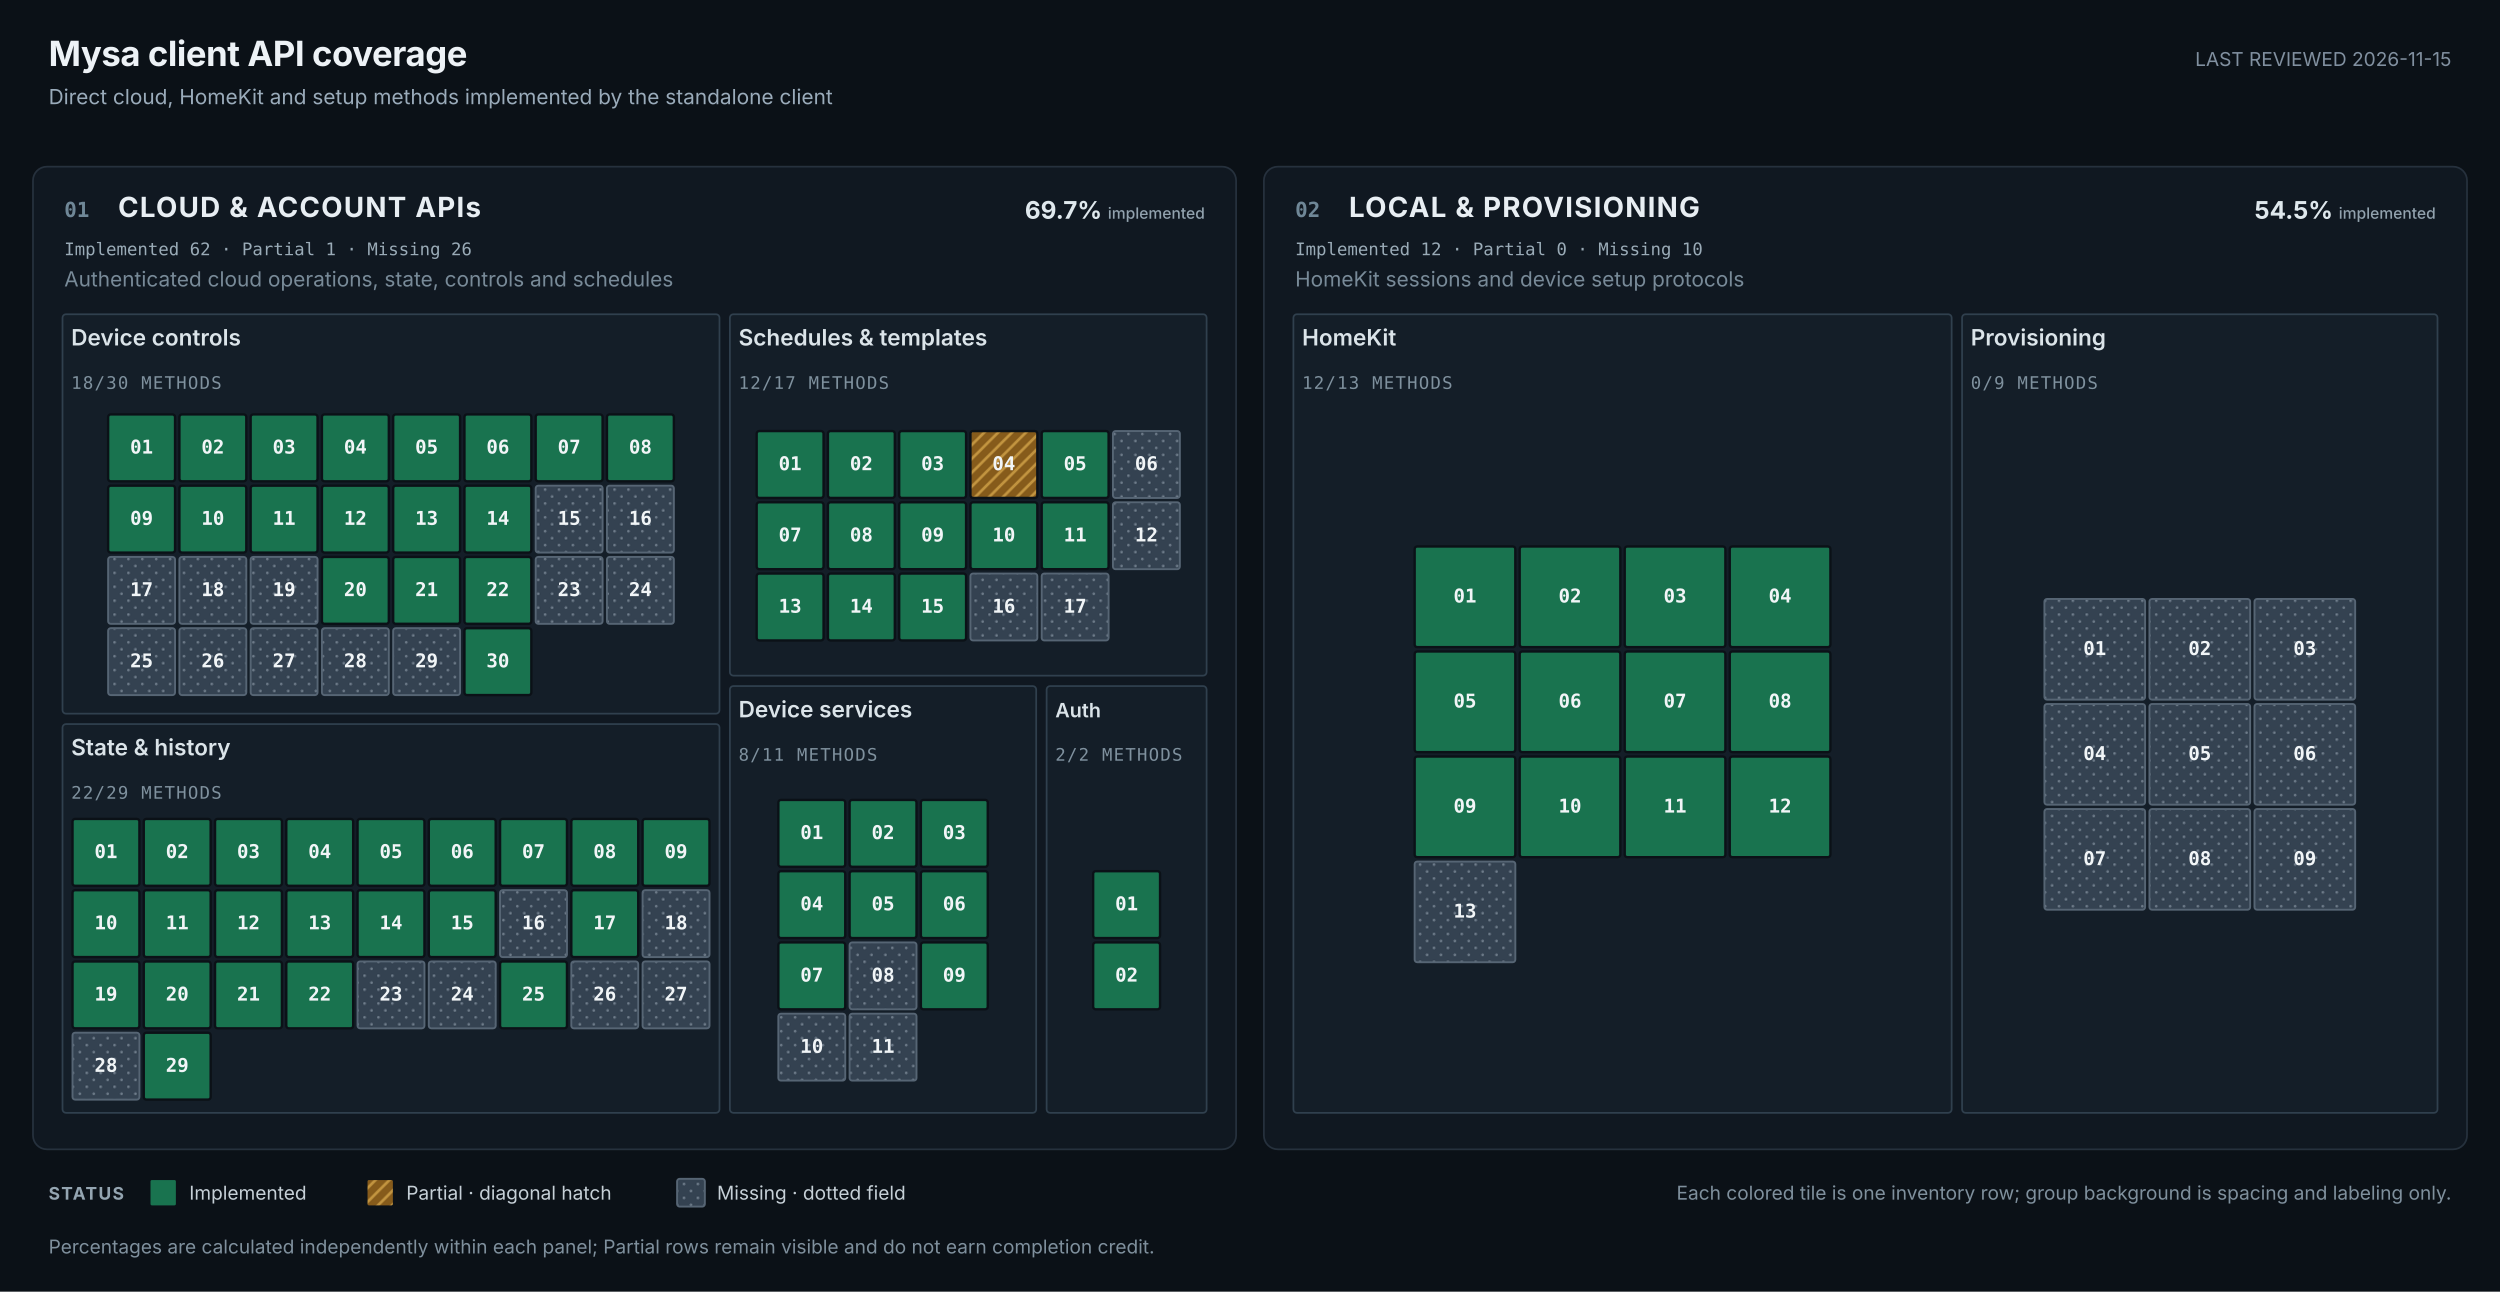
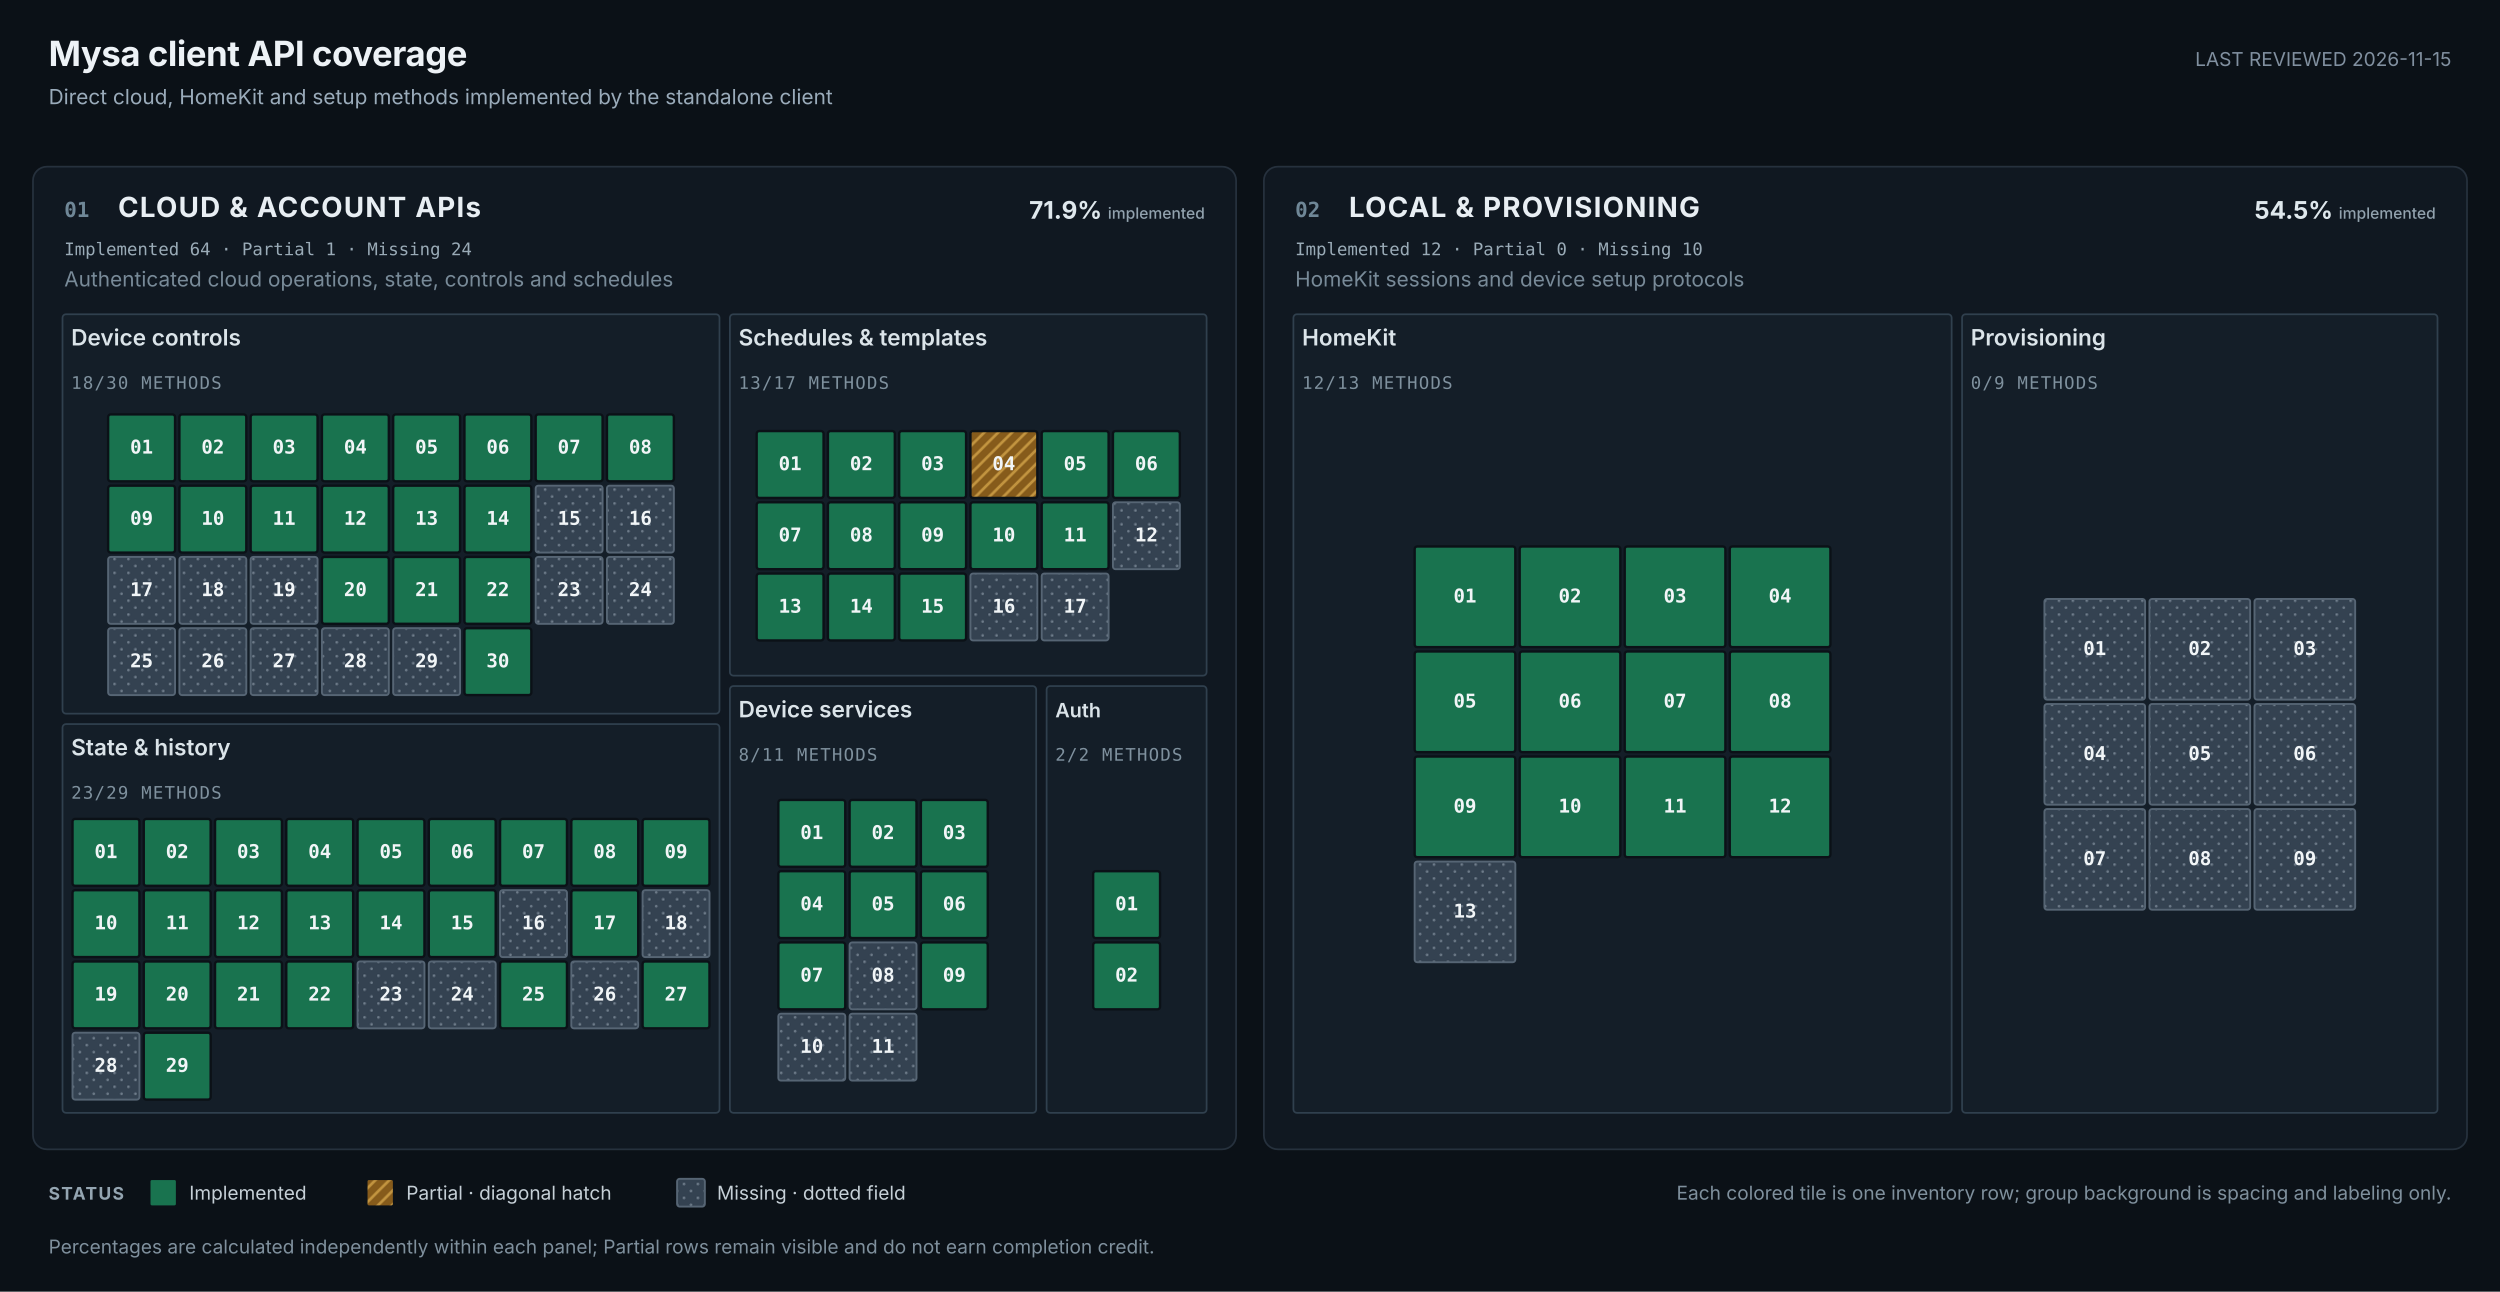
<svg xmlns="http://www.w3.org/2000/svg" width="1440" height="744" viewBox="0 0 1440 744" role="img" aria-labelledby="coverage-title coverage-description">
  <style>
    text { font-family: system-ui, -apple-system, BlinkMacSystemFont, "Segoe UI", sans-serif; }
    .canvas { fill: #0b1117; }
    .page-title { fill: #edf2f6; font-size: 20px; font-weight: 650; letter-spacing: -.25px; }
    .page-subtitle { fill: #9aabba; font-size: 12px; }
    .reviewed { fill: #8190a0; font-size: 11px; }
    .panel-frame { fill: #101821; stroke: #26313d; stroke-width: 1; }
    .panel-index { fill: #6f8797; font-family: ui-monospace, SFMono-Regular, Menlo, monospace; font-size: 12px; font-weight: 700; }
    .panel-title { fill: #e8eef3; font-size: 16px; font-weight: 700; letter-spacing: .7px; }
    .panel-percent { fill: #dfe8ed; font-size: 14px; font-weight: 650; }
    .percent-caption { fill: #92a2ae; font-size: 9px; font-weight: 500; }
    .panel-counts { fill: #9aabb7; font-family: ui-monospace, SFMono-Regular, Menlo, monospace; font-size: 10px; }
    .panel-subtitle { fill: #788a98; font-size: 12px; }
    .group-backdrop { fill: #141e28; stroke: #30404e; stroke-width: 1; }
    .group-name { fill: #dbe4e9; font-weight: 620; }
    .group-count { fill: #7f919e; font-family: ui-monospace, SFMono-Regular, Menlo, monospace; font-size: 10px; letter-spacing: .7px; }
    .tile { stroke: #0b1117; stroke-width: 1.4; }
    .swatch { stroke: #0b1117; stroke-width: 1.4; }
    .status-implemented { fill: #19734f; }
    .status-partial { fill: url(#partial-pattern); }
    .status-missing { fill: url(#missing-pattern); stroke: #566574; stroke-width: 1.1; }
    .tile-id { fill: #f1f5f7; font-family: ui-monospace, SFMono-Regular, Menlo, monospace; font-size: 11px; font-weight: 650; pointer-events: none; }
    .legend-title { fill: #94a5b1; font-size: 10px; font-weight: 650; letter-spacing: .8px; }
    .legend-label { fill: #c6d0d7; font-size: 11px; }
    .legend-note { fill: #7f909d; font-size: 11px; }
  </style>
  <defs>
    <pattern id="partial-pattern" width="8" height="8" patternUnits="userSpaceOnUse">
      <rect width="8" height="8" fill="#865b1b" />
      <path d="M-2 2L2-2 M0 8L8 0 M6 10L10 6" fill="none" stroke="#f1bf5c" stroke-width="1.6" opacity=".55" />
    </pattern>
    <pattern id="missing-pattern" width="8" height="8" patternUnits="userSpaceOnUse">
      <rect width="8" height="8" fill="#344251" />
      <circle cx="2" cy="2" r=".8" fill="#a5b2be" opacity=".48" />
      <circle cx="6" cy="6" r=".8" fill="#a5b2be" opacity=".48" />
    </pattern>
  </defs>
  <rect class="canvas" width="100%" height="100%" />
  <text class="page-title" x="28" y="38">Mysa client API coverage</text>
  <text class="page-subtitle" x="28" y="60">Direct cloud, HomeKit and setup methods implemented by the standalone client</text>
  <text class="reviewed" x="1412" y="38" text-anchor="end">LAST REVIEWED  2026-11-15</text>
  <g class="panel" role="group" aria-label="Cloud &amp; account APIs">
    <rect class="panel-frame" x="19.0" y="96" width="693.0" height="566" rx="8" />
    <text class="panel-index" x="37.0" y="125">01</text>
    <text class="panel-title" x="68.0" y="125">CLOUD &amp; ACCOUNT APIs</text>
-     <text class="panel-percent" x="694.0" y="126" text-anchor="end">69.7% <tspan class="percent-caption">implemented</tspan>
+     <text class="panel-percent" x="694.0" y="126" text-anchor="end">71.9% <tspan class="percent-caption">implemented</tspan>
    </text>
-     <text class="panel-counts" x="37.0" y="147">Implemented 62  ·  Partial 1  ·  Missing 26</text>
+     <text class="panel-counts" x="37.0" y="147">Implemented 64  ·  Partial 1  ·  Missing 24</text>
    <text class="panel-subtitle" x="37.0" y="165">Authenticated cloud operations, state, controls and schedules</text>
    <g class="feature-group" role="group" aria-label="Authentication, 2 of 2 methods implemented">
      <rect class="group-backdrop" x="602.85" y="395.17" width="92.15" height="245.83" rx="2" />
      <defs>
        <clipPath id="category-api-auth">
          <rect x="605.85" y="395.17" width="80.15" height="48.00" />
        </clipPath>
      </defs>
      <text class="group-name" clip-path="url(#category-api-auth)" x="607.85" y="413.17" font-size="11.4">
        <tspan x="607.85" dy="0.00">Auth</tspan>
      </text>
      <text class="group-count" x="607.85" y="438.17" font-size="10.0">2/2 METHODS</text>
      <rect class="tile status-implemented" data-feature-id="API-AUTH-01" x="629.65" y="501.79" width="38.55" height="38.55" rx="1.5" />
      <text class="tile-id" x="648.93" y="524.36" text-anchor="middle">01</text>
      <rect class="tile status-implemented" data-feature-id="API-AUTH-02" x="629.65" y="542.83" width="38.55" height="38.55" rx="1.5" />
      <text class="tile-id" x="648.93" y="565.41" text-anchor="middle">02</text>
    </g>
-     <g class="feature-group" role="group" aria-label="State &amp; history, 22 of 29 methods implemented">
+     <g class="feature-group" role="group" aria-label="State &amp; history, 23 of 29 methods implemented">
      <rect class="group-backdrop" x="36.00" y="417.07" width="378.42" height="223.93" rx="2" />
      <defs>
        <clipPath id="category-api-read">
          <rect x="39.00" y="417.07" width="366.42" height="48.00" />
        </clipPath>
      </defs>
      <text class="group-name" clip-path="url(#category-api-read)" x="41.00" y="435.07" font-size="13.0">
        <tspan x="41.00" dy="0.00">State &amp; history</tspan>
      </text>
-       <text class="group-count" x="41.00" y="460.07" font-size="10.0">22/29 METHODS</text>
+       <text class="group-count" x="41.00" y="460.07" font-size="10.0">23/29 METHODS</text>
      <rect class="tile status-implemented" data-feature-id="API-READ-01" x="41.76" y="471.69" width="38.55" height="38.55" rx="1.5" />
      <text class="tile-id" x="61.03" y="494.27" text-anchor="middle">01</text>
      <rect class="tile status-implemented" data-feature-id="API-READ-02" x="82.80" y="471.69" width="38.55" height="38.55" rx="1.5" />
      <text class="tile-id" x="102.08" y="494.27" text-anchor="middle">02</text>
      <rect class="tile status-implemented" data-feature-id="API-READ-03" x="123.85" y="471.69" width="38.55" height="38.55" rx="1.5" />
      <text class="tile-id" x="143.12" y="494.27" text-anchor="middle">03</text>
      <rect class="tile status-implemented" data-feature-id="API-READ-04" x="164.89" y="471.69" width="38.55" height="38.55" rx="1.5" />
      <text class="tile-id" x="184.17" y="494.27" text-anchor="middle">04</text>
      <rect class="tile status-implemented" data-feature-id="API-READ-05" x="205.94" y="471.69" width="38.55" height="38.55" rx="1.5" />
      <text class="tile-id" x="225.21" y="494.27" text-anchor="middle">05</text>
      <rect class="tile status-implemented" data-feature-id="API-READ-06" x="246.98" y="471.69" width="38.55" height="38.55" rx="1.5" />
      <text class="tile-id" x="266.26" y="494.27" text-anchor="middle">06</text>
      <rect class="tile status-implemented" data-feature-id="API-READ-07" x="288.03" y="471.69" width="38.55" height="38.55" rx="1.5" />
      <text class="tile-id" x="307.30" y="494.27" text-anchor="middle">07</text>
      <rect class="tile status-implemented" data-feature-id="API-READ-08" x="329.07" y="471.69" width="38.55" height="38.55" rx="1.5" />
      <text class="tile-id" x="348.35" y="494.27" text-anchor="middle">08</text>
      <rect class="tile status-implemented" data-feature-id="API-READ-09" x="370.12" y="471.69" width="38.55" height="38.55" rx="1.5" />
      <text class="tile-id" x="389.39" y="494.27" text-anchor="middle">09</text>
      <rect class="tile status-implemented" data-feature-id="API-READ-10" x="41.76" y="512.74" width="38.55" height="38.55" rx="1.5" />
      <text class="tile-id" x="61.03" y="535.31" text-anchor="middle">10</text>
      <rect class="tile status-implemented" data-feature-id="API-READ-11" x="82.80" y="512.74" width="38.55" height="38.55" rx="1.5" />
      <text class="tile-id" x="102.08" y="535.31" text-anchor="middle">11</text>
      <rect class="tile status-implemented" data-feature-id="API-READ-12" x="123.85" y="512.74" width="38.55" height="38.55" rx="1.5" />
      <text class="tile-id" x="143.12" y="535.31" text-anchor="middle">12</text>
      <rect class="tile status-implemented" data-feature-id="API-READ-13" x="164.89" y="512.74" width="38.55" height="38.55" rx="1.5" />
      <text class="tile-id" x="184.17" y="535.31" text-anchor="middle">13</text>
      <rect class="tile status-implemented" data-feature-id="API-READ-14" x="205.94" y="512.74" width="38.55" height="38.55" rx="1.5" />
      <text class="tile-id" x="225.21" y="535.31" text-anchor="middle">14</text>
      <rect class="tile status-implemented" data-feature-id="API-READ-15" x="246.98" y="512.74" width="38.55" height="38.55" rx="1.5" />
      <text class="tile-id" x="266.26" y="535.31" text-anchor="middle">15</text>
      <rect class="tile status-missing" data-feature-id="API-READ-16" x="288.03" y="512.74" width="38.55" height="38.55" rx="1.5" />
      <text class="tile-id" x="307.30" y="535.31" text-anchor="middle">16</text>
      <rect class="tile status-implemented" data-feature-id="API-READ-17" x="329.07" y="512.74" width="38.55" height="38.55" rx="1.5" />
      <text class="tile-id" x="348.35" y="535.31" text-anchor="middle">17</text>
      <rect class="tile status-missing" data-feature-id="API-READ-18" x="370.12" y="512.74" width="38.55" height="38.55" rx="1.5" />
      <text class="tile-id" x="389.39" y="535.31" text-anchor="middle">18</text>
      <rect class="tile status-implemented" data-feature-id="API-READ-19" x="41.76" y="553.78" width="38.55" height="38.55" rx="1.5" />
      <text class="tile-id" x="61.03" y="576.36" text-anchor="middle">19</text>
      <rect class="tile status-implemented" data-feature-id="API-READ-20" x="82.80" y="553.78" width="38.55" height="38.55" rx="1.5" />
      <text class="tile-id" x="102.08" y="576.36" text-anchor="middle">20</text>
      <rect class="tile status-implemented" data-feature-id="API-READ-21" x="123.85" y="553.78" width="38.55" height="38.55" rx="1.5" />
      <text class="tile-id" x="143.12" y="576.36" text-anchor="middle">21</text>
      <rect class="tile status-implemented" data-feature-id="API-READ-22" x="164.89" y="553.78" width="38.55" height="38.55" rx="1.5" />
      <text class="tile-id" x="184.17" y="576.36" text-anchor="middle">22</text>
      <rect class="tile status-missing" data-feature-id="API-READ-23" x="205.94" y="553.78" width="38.55" height="38.55" rx="1.5" />
      <text class="tile-id" x="225.21" y="576.36" text-anchor="middle">23</text>
      <rect class="tile status-missing" data-feature-id="API-READ-24" x="246.98" y="553.78" width="38.55" height="38.55" rx="1.5" />
      <text class="tile-id" x="266.26" y="576.36" text-anchor="middle">24</text>
      <rect class="tile status-implemented" data-feature-id="API-READ-25" x="288.03" y="553.78" width="38.55" height="38.55" rx="1.5" />
      <text class="tile-id" x="307.30" y="576.36" text-anchor="middle">25</text>
      <rect class="tile status-missing" data-feature-id="API-READ-26" x="329.07" y="553.78" width="38.55" height="38.55" rx="1.5" />
      <text class="tile-id" x="348.35" y="576.36" text-anchor="middle">26</text>
-       <rect class="tile status-missing" data-feature-id="API-READ-27" x="370.12" y="553.78" width="38.55" height="38.55" rx="1.5" />
+       <rect class="tile status-implemented" data-feature-id="API-READ-27" x="370.12" y="553.78" width="38.55" height="38.55" rx="1.5" />
      <text class="tile-id" x="389.39" y="576.36" text-anchor="middle">27</text>
      <rect class="tile status-missing" data-feature-id="API-READ-28" x="41.76" y="594.83" width="38.55" height="38.55" rx="1.5" />
      <text class="tile-id" x="61.03" y="617.40" text-anchor="middle">28</text>
      <rect class="tile status-implemented" data-feature-id="API-READ-29" x="82.80" y="594.83" width="38.55" height="38.55" rx="1.5" />
      <text class="tile-id" x="102.08" y="617.40" text-anchor="middle">29</text>
    </g>
    <g class="feature-group" role="group" aria-label="Device controls, 18 of 30 methods implemented">
      <rect class="group-backdrop" x="36.00" y="181.00" width="378.42" height="230.07" rx="2" />
      <defs>
        <clipPath id="category-api-write">
          <rect x="39.00" y="181.00" width="366.42" height="48.00" />
        </clipPath>
      </defs>
      <text class="group-name" clip-path="url(#category-api-write)" x="41.00" y="199.00" font-size="13.0">
        <tspan x="41.00" dy="0.00">Device controls</tspan>
      </text>
      <text class="group-count" x="41.00" y="224.00" font-size="10.0">18/30 METHODS</text>
      <rect class="tile status-implemented" data-feature-id="API-WRITE-01" x="62.28" y="238.69" width="38.55" height="38.55" rx="1.5" />
      <text class="tile-id" x="81.55" y="261.27" text-anchor="middle">01</text>
      <rect class="tile status-implemented" data-feature-id="API-WRITE-02" x="103.33" y="238.69" width="38.55" height="38.55" rx="1.5" />
      <text class="tile-id" x="122.60" y="261.27" text-anchor="middle">02</text>
      <rect class="tile status-implemented" data-feature-id="API-WRITE-03" x="144.37" y="238.69" width="38.55" height="38.55" rx="1.5" />
      <text class="tile-id" x="163.64" y="261.27" text-anchor="middle">03</text>
      <rect class="tile status-implemented" data-feature-id="API-WRITE-04" x="185.42" y="238.69" width="38.55" height="38.55" rx="1.5" />
      <text class="tile-id" x="204.69" y="261.27" text-anchor="middle">04</text>
      <rect class="tile status-implemented" data-feature-id="API-WRITE-05" x="226.46" y="238.69" width="38.55" height="38.55" rx="1.5" />
      <text class="tile-id" x="245.73" y="261.27" text-anchor="middle">05</text>
      <rect class="tile status-implemented" data-feature-id="API-WRITE-06" x="267.51" y="238.69" width="38.55" height="38.55" rx="1.5" />
      <text class="tile-id" x="286.78" y="261.27" text-anchor="middle">06</text>
      <rect class="tile status-implemented" data-feature-id="API-WRITE-07" x="308.55" y="238.69" width="38.55" height="38.55" rx="1.5" />
      <text class="tile-id" x="327.82" y="261.27" text-anchor="middle">07</text>
      <rect class="tile status-implemented" data-feature-id="API-WRITE-08" x="349.60" y="238.69" width="38.55" height="38.55" rx="1.5" />
      <text class="tile-id" x="368.87" y="261.27" text-anchor="middle">08</text>
      <rect class="tile status-implemented" data-feature-id="API-WRITE-09" x="62.28" y="279.74" width="38.55" height="38.55" rx="1.5" />
      <text class="tile-id" x="81.55" y="302.31" text-anchor="middle">09</text>
      <rect class="tile status-implemented" data-feature-id="API-WRITE-10" x="103.33" y="279.74" width="38.55" height="38.55" rx="1.5" />
      <text class="tile-id" x="122.60" y="302.31" text-anchor="middle">10</text>
      <rect class="tile status-implemented" data-feature-id="API-WRITE-11" x="144.37" y="279.74" width="38.55" height="38.55" rx="1.5" />
      <text class="tile-id" x="163.64" y="302.31" text-anchor="middle">11</text>
      <rect class="tile status-implemented" data-feature-id="API-WRITE-12" x="185.42" y="279.74" width="38.55" height="38.55" rx="1.5" />
      <text class="tile-id" x="204.69" y="302.31" text-anchor="middle">12</text>
      <rect class="tile status-implemented" data-feature-id="API-WRITE-13" x="226.46" y="279.74" width="38.55" height="38.55" rx="1.5" />
      <text class="tile-id" x="245.73" y="302.31" text-anchor="middle">13</text>
      <rect class="tile status-implemented" data-feature-id="API-WRITE-14" x="267.51" y="279.74" width="38.55" height="38.55" rx="1.5" />
      <text class="tile-id" x="286.78" y="302.31" text-anchor="middle">14</text>
      <rect class="tile status-missing" data-feature-id="API-WRITE-15" x="308.55" y="279.74" width="38.55" height="38.55" rx="1.5" />
      <text class="tile-id" x="327.82" y="302.31" text-anchor="middle">15</text>
      <rect class="tile status-missing" data-feature-id="API-WRITE-16" x="349.60" y="279.74" width="38.55" height="38.55" rx="1.5" />
      <text class="tile-id" x="368.87" y="302.31" text-anchor="middle">16</text>
      <rect class="tile status-missing" data-feature-id="API-WRITE-17" x="62.28" y="320.78" width="38.55" height="38.55" rx="1.5" />
      <text class="tile-id" x="81.55" y="343.36" text-anchor="middle">17</text>
      <rect class="tile status-missing" data-feature-id="API-WRITE-18" x="103.33" y="320.78" width="38.55" height="38.55" rx="1.5" />
      <text class="tile-id" x="122.60" y="343.36" text-anchor="middle">18</text>
      <rect class="tile status-missing" data-feature-id="API-WRITE-19" x="144.37" y="320.78" width="38.55" height="38.55" rx="1.5" />
      <text class="tile-id" x="163.64" y="343.36" text-anchor="middle">19</text>
      <rect class="tile status-implemented" data-feature-id="API-WRITE-20" x="185.42" y="320.78" width="38.55" height="38.55" rx="1.5" />
      <text class="tile-id" x="204.69" y="343.36" text-anchor="middle">20</text>
      <rect class="tile status-implemented" data-feature-id="API-WRITE-21" x="226.46" y="320.78" width="38.55" height="38.55" rx="1.5" />
      <text class="tile-id" x="245.73" y="343.36" text-anchor="middle">21</text>
      <rect class="tile status-implemented" data-feature-id="API-WRITE-22" x="267.51" y="320.78" width="38.55" height="38.55" rx="1.5" />
      <text class="tile-id" x="286.78" y="343.36" text-anchor="middle">22</text>
      <rect class="tile status-missing" data-feature-id="API-WRITE-23" x="308.55" y="320.78" width="38.55" height="38.55" rx="1.5" />
      <text class="tile-id" x="327.82" y="343.36" text-anchor="middle">23</text>
      <rect class="tile status-missing" data-feature-id="API-WRITE-24" x="349.60" y="320.78" width="38.55" height="38.55" rx="1.5" />
      <text class="tile-id" x="368.87" y="343.36" text-anchor="middle">24</text>
      <rect class="tile status-missing" data-feature-id="API-WRITE-25" x="62.28" y="361.83" width="38.55" height="38.55" rx="1.5" />
      <text class="tile-id" x="81.55" y="384.40" text-anchor="middle">25</text>
      <rect class="tile status-missing" data-feature-id="API-WRITE-26" x="103.33" y="361.83" width="38.55" height="38.55" rx="1.5" />
      <text class="tile-id" x="122.60" y="384.40" text-anchor="middle">26</text>
      <rect class="tile status-missing" data-feature-id="API-WRITE-27" x="144.37" y="361.83" width="38.55" height="38.55" rx="1.5" />
      <text class="tile-id" x="163.64" y="384.40" text-anchor="middle">27</text>
      <rect class="tile status-missing" data-feature-id="API-WRITE-28" x="185.42" y="361.83" width="38.55" height="38.55" rx="1.5" />
      <text class="tile-id" x="204.69" y="384.40" text-anchor="middle">28</text>
      <rect class="tile status-missing" data-feature-id="API-WRITE-29" x="226.46" y="361.83" width="38.55" height="38.55" rx="1.5" />
      <text class="tile-id" x="245.73" y="384.40" text-anchor="middle">29</text>
      <rect class="tile status-implemented" data-feature-id="API-WRITE-30" x="267.51" y="361.83" width="38.55" height="38.55" rx="1.5" />
      <text class="tile-id" x="286.78" y="384.40" text-anchor="middle">30</text>
    </g>
-     <g class="feature-group" role="group" aria-label="Schedules &amp; templates, 12 of 17 methods implemented">
+     <g class="feature-group" role="group" aria-label="Schedules &amp; templates, 13 of 17 methods implemented">
      <rect class="group-backdrop" x="420.42" y="181.00" width="274.58" height="208.17" rx="2" />
      <defs>
        <clipPath id="category-api-sched">
          <rect x="423.42" y="181.00" width="262.58" height="48.00" />
        </clipPath>
      </defs>
      <text class="group-name" clip-path="url(#category-api-sched)" x="425.42" y="199.00" font-size="13.0">
        <tspan x="425.42" dy="0.00">Schedules &amp; templates</tspan>
      </text>
-       <text class="group-count" x="425.42" y="224.00" font-size="10.0">12/17 METHODS</text>
+       <text class="group-count" x="425.42" y="224.00" font-size="10.0">13/17 METHODS</text>
      <rect class="tile status-implemented" data-feature-id="API-SCHED-01" x="435.83" y="248.27" width="38.55" height="38.55" rx="1.5" />
      <text class="tile-id" x="455.10" y="270.84" text-anchor="middle">01</text>
      <rect class="tile status-implemented" data-feature-id="API-SCHED-02" x="476.87" y="248.27" width="38.55" height="38.55" rx="1.5" />
      <text class="tile-id" x="496.14" y="270.84" text-anchor="middle">02</text>
      <rect class="tile status-implemented" data-feature-id="API-SCHED-03" x="517.92" y="248.27" width="38.55" height="38.55" rx="1.5" />
      <text class="tile-id" x="537.19" y="270.84" text-anchor="middle">03</text>
      <rect class="tile status-partial" data-feature-id="API-SCHED-04" x="558.96" y="248.27" width="38.55" height="38.55" rx="1.5" />
      <text class="tile-id" x="578.23" y="270.84" text-anchor="middle">04</text>
      <rect class="tile status-implemented" data-feature-id="API-SCHED-05" x="600.01" y="248.27" width="38.55" height="38.55" rx="1.5" />
      <text class="tile-id" x="619.28" y="270.84" text-anchor="middle">05</text>
-       <rect class="tile status-missing" data-feature-id="API-SCHED-06" x="641.05" y="248.27" width="38.55" height="38.55" rx="1.5" />
+       <rect class="tile status-implemented" data-feature-id="API-SCHED-06" x="641.05" y="248.27" width="38.55" height="38.55" rx="1.5" />
      <text class="tile-id" x="660.32" y="270.84" text-anchor="middle">06</text>
      <rect class="tile status-implemented" data-feature-id="API-SCHED-07" x="435.83" y="289.31" width="38.55" height="38.55" rx="1.5" />
      <text class="tile-id" x="455.10" y="311.88" text-anchor="middle">07</text>
      <rect class="tile status-implemented" data-feature-id="API-SCHED-08" x="476.87" y="289.31" width="38.55" height="38.55" rx="1.5" />
      <text class="tile-id" x="496.14" y="311.88" text-anchor="middle">08</text>
      <rect class="tile status-implemented" data-feature-id="API-SCHED-09" x="517.92" y="289.31" width="38.55" height="38.55" rx="1.5" />
      <text class="tile-id" x="537.19" y="311.88" text-anchor="middle">09</text>
      <rect class="tile status-implemented" data-feature-id="API-SCHED-10" x="558.96" y="289.31" width="38.55" height="38.55" rx="1.5" />
      <text class="tile-id" x="578.23" y="311.88" text-anchor="middle">10</text>
      <rect class="tile status-implemented" data-feature-id="API-SCHED-11" x="600.01" y="289.31" width="38.55" height="38.55" rx="1.5" />
      <text class="tile-id" x="619.28" y="311.88" text-anchor="middle">11</text>
      <rect class="tile status-missing" data-feature-id="API-SCHED-12" x="641.05" y="289.31" width="38.55" height="38.55" rx="1.5" />
      <text class="tile-id" x="660.32" y="311.88" text-anchor="middle">12</text>
      <rect class="tile status-implemented" data-feature-id="API-SCHED-13" x="435.83" y="330.36" width="38.55" height="38.55" rx="1.5" />
      <text class="tile-id" x="455.10" y="352.93" text-anchor="middle">13</text>
      <rect class="tile status-implemented" data-feature-id="API-SCHED-14" x="476.87" y="330.36" width="38.55" height="38.55" rx="1.5" />
      <text class="tile-id" x="496.14" y="352.93" text-anchor="middle">14</text>
      <rect class="tile status-implemented" data-feature-id="API-SCHED-15" x="517.92" y="330.36" width="38.55" height="38.55" rx="1.5" />
      <text class="tile-id" x="537.19" y="352.93" text-anchor="middle">15</text>
      <rect class="tile status-missing" data-feature-id="API-SCHED-16" x="558.96" y="330.36" width="38.55" height="38.55" rx="1.5" />
      <text class="tile-id" x="578.23" y="352.93" text-anchor="middle">16</text>
      <rect class="tile status-missing" data-feature-id="API-SCHED-17" x="600.01" y="330.36" width="38.55" height="38.55" rx="1.5" />
      <text class="tile-id" x="619.28" y="352.93" text-anchor="middle">17</text>
    </g>
    <g class="feature-group" role="group" aria-label="Device services, 8 of 11 methods implemented">
      <rect class="group-backdrop" x="420.42" y="395.17" width="176.43" height="245.83" rx="2" />
      <defs>
        <clipPath id="category-api-device">
          <rect x="423.42" y="395.17" width="164.43" height="48.00" />
        </clipPath>
      </defs>
      <text class="group-name" clip-path="url(#category-api-device)" x="425.42" y="413.17" font-size="13.0">
        <tspan x="425.42" dy="0.00">Device services</tspan>
      </text>
      <text class="group-count" x="425.42" y="438.17" font-size="10.0">8/11 METHODS</text>
      <rect class="tile status-implemented" data-feature-id="API-DEVICE-01" x="448.32" y="460.74" width="38.55" height="38.55" rx="1.5" />
      <text class="tile-id" x="467.59" y="483.32" text-anchor="middle">01</text>
      <rect class="tile status-implemented" data-feature-id="API-DEVICE-02" x="489.36" y="460.74" width="38.55" height="38.55" rx="1.5" />
      <text class="tile-id" x="508.64" y="483.32" text-anchor="middle">02</text>
      <rect class="tile status-implemented" data-feature-id="API-DEVICE-03" x="530.41" y="460.74" width="38.55" height="38.55" rx="1.5" />
      <text class="tile-id" x="549.68" y="483.32" text-anchor="middle">03</text>
      <rect class="tile status-implemented" data-feature-id="API-DEVICE-04" x="448.32" y="501.79" width="38.55" height="38.55" rx="1.5" />
      <text class="tile-id" x="467.59" y="524.36" text-anchor="middle">04</text>
      <rect class="tile status-implemented" data-feature-id="API-DEVICE-05" x="489.36" y="501.79" width="38.55" height="38.55" rx="1.5" />
      <text class="tile-id" x="508.64" y="524.36" text-anchor="middle">05</text>
      <rect class="tile status-implemented" data-feature-id="API-DEVICE-06" x="530.41" y="501.79" width="38.55" height="38.55" rx="1.5" />
      <text class="tile-id" x="549.68" y="524.36" text-anchor="middle">06</text>
      <rect class="tile status-implemented" data-feature-id="API-DEVICE-07" x="448.32" y="542.83" width="38.55" height="38.55" rx="1.5" />
      <text class="tile-id" x="467.59" y="565.41" text-anchor="middle">07</text>
      <rect class="tile status-missing" data-feature-id="API-DEVICE-08" x="489.36" y="542.83" width="38.55" height="38.55" rx="1.5" />
      <text class="tile-id" x="508.64" y="565.41" text-anchor="middle">08</text>
      <rect class="tile status-implemented" data-feature-id="API-DEVICE-09" x="530.41" y="542.83" width="38.55" height="38.55" rx="1.5" />
      <text class="tile-id" x="549.68" y="565.41" text-anchor="middle">09</text>
      <rect class="tile status-missing" data-feature-id="API-DEVICE-10" x="448.32" y="583.88" width="38.55" height="38.55" rx="1.5" />
      <text class="tile-id" x="467.59" y="606.45" text-anchor="middle">10</text>
      <rect class="tile status-missing" data-feature-id="API-DEVICE-11" x="489.36" y="583.88" width="38.55" height="38.55" rx="1.5" />
      <text class="tile-id" x="508.64" y="606.45" text-anchor="middle">11</text>
    </g>
  </g>
  <g class="panel" role="group" aria-label="Local &amp; provisioning APIs">
    <rect class="panel-frame" x="728.0" y="96" width="693.0" height="566" rx="8" />
    <text class="panel-index" x="746.0" y="125">02</text>
    <text class="panel-title" x="777.0" y="125">LOCAL &amp; PROVISIONING</text>
    <text class="panel-percent" x="1403.0" y="126" text-anchor="end">54.5% <tspan class="percent-caption">implemented</tspan>
    </text>
    <text class="panel-counts" x="746.0" y="147">Implemented 12  ·  Partial 0  ·  Missing 10</text>
    <text class="panel-subtitle" x="746.0" y="165">HomeKit sessions and device setup protocols</text>
    <g class="feature-group" role="group" aria-label="HomeKit, 12 of 13 methods implemented">
      <rect class="group-backdrop" x="745.00" y="181.00" width="379.15" height="460.00" rx="2" />
      <defs>
        <clipPath id="category-api-local">
          <rect x="748.00" y="181.00" width="367.15" height="48.00" />
        </clipPath>
      </defs>
      <text class="group-name" clip-path="url(#category-api-local)" x="750.00" y="199.00" font-size="13.0">
        <tspan x="750.00" dy="0.00">HomeKit</tspan>
      </text>
      <text class="group-count" x="750.00" y="224.00" font-size="10.0">12/13 METHODS</text>
      <rect class="tile status-implemented" data-feature-id="API-LOCAL-01" x="814.83" y="314.75" width="58.00" height="58.00" rx="1.5" />
      <text class="tile-id" x="843.83" y="347.05" text-anchor="middle">01</text>
      <rect class="tile status-implemented" data-feature-id="API-LOCAL-02" x="875.33" y="314.75" width="58.00" height="58.00" rx="1.5" />
      <text class="tile-id" x="904.33" y="347.05" text-anchor="middle">02</text>
      <rect class="tile status-implemented" data-feature-id="API-LOCAL-03" x="935.83" y="314.75" width="58.00" height="58.00" rx="1.5" />
      <text class="tile-id" x="964.83" y="347.05" text-anchor="middle">03</text>
      <rect class="tile status-implemented" data-feature-id="API-LOCAL-04" x="996.33" y="314.75" width="58.00" height="58.00" rx="1.5" />
      <text class="tile-id" x="1025.33" y="347.05" text-anchor="middle">04</text>
      <rect class="tile status-implemented" data-feature-id="API-LOCAL-05" x="814.83" y="375.25" width="58.00" height="58.00" rx="1.5" />
      <text class="tile-id" x="843.83" y="407.55" text-anchor="middle">05</text>
      <rect class="tile status-implemented" data-feature-id="API-LOCAL-06" x="875.33" y="375.25" width="58.00" height="58.00" rx="1.5" />
      <text class="tile-id" x="904.33" y="407.55" text-anchor="middle">06</text>
      <rect class="tile status-implemented" data-feature-id="API-LOCAL-07" x="935.83" y="375.25" width="58.00" height="58.00" rx="1.5" />
      <text class="tile-id" x="964.83" y="407.55" text-anchor="middle">07</text>
      <rect class="tile status-implemented" data-feature-id="API-LOCAL-08" x="996.33" y="375.25" width="58.00" height="58.00" rx="1.5" />
      <text class="tile-id" x="1025.33" y="407.55" text-anchor="middle">08</text>
      <rect class="tile status-implemented" data-feature-id="API-LOCAL-09" x="814.83" y="435.75" width="58.00" height="58.00" rx="1.5" />
      <text class="tile-id" x="843.83" y="468.05" text-anchor="middle">09</text>
      <rect class="tile status-implemented" data-feature-id="API-LOCAL-10" x="875.33" y="435.75" width="58.00" height="58.00" rx="1.5" />
      <text class="tile-id" x="904.33" y="468.05" text-anchor="middle">10</text>
      <rect class="tile status-implemented" data-feature-id="API-LOCAL-11" x="935.83" y="435.75" width="58.00" height="58.00" rx="1.5" />
      <text class="tile-id" x="964.83" y="468.05" text-anchor="middle">11</text>
      <rect class="tile status-implemented" data-feature-id="API-LOCAL-12" x="996.33" y="435.75" width="58.00" height="58.00" rx="1.5" />
      <text class="tile-id" x="1025.33" y="468.05" text-anchor="middle">12</text>
      <rect class="tile status-missing" data-feature-id="API-LOCAL-13" x="814.83" y="496.25" width="58.00" height="58.00" rx="1.5" />
      <text class="tile-id" x="843.83" y="528.55" text-anchor="middle">13</text>
    </g>
    <g class="feature-group" role="group" aria-label="Provisioning, 0 of 9 methods implemented">
      <rect class="group-backdrop" x="1130.15" y="181.00" width="273.85" height="460.00" rx="2" />
      <defs>
        <clipPath id="category-api-setup">
          <rect x="1133.15" y="181.00" width="261.85" height="48.00" />
        </clipPath>
      </defs>
      <text class="group-name" clip-path="url(#category-api-setup)" x="1135.15" y="199.00" font-size="13.0">
        <tspan x="1135.15" dy="0.00">Provisioning</tspan>
      </text>
      <text class="group-count" x="1135.15" y="224.00" font-size="10.0">0/9 METHODS</text>
      <rect class="tile status-missing" data-feature-id="API-SETUP-01" x="1177.58" y="345.00" width="58.00" height="58.00" rx="1.5" />
      <text class="tile-id" x="1206.58" y="377.30" text-anchor="middle">01</text>
      <rect class="tile status-missing" data-feature-id="API-SETUP-02" x="1238.08" y="345.00" width="58.00" height="58.00" rx="1.5" />
      <text class="tile-id" x="1267.08" y="377.30" text-anchor="middle">02</text>
      <rect class="tile status-missing" data-feature-id="API-SETUP-03" x="1298.58" y="345.00" width="58.00" height="58.00" rx="1.5" />
      <text class="tile-id" x="1327.58" y="377.30" text-anchor="middle">03</text>
      <rect class="tile status-missing" data-feature-id="API-SETUP-04" x="1177.58" y="405.50" width="58.00" height="58.00" rx="1.5" />
      <text class="tile-id" x="1206.58" y="437.80" text-anchor="middle">04</text>
      <rect class="tile status-missing" data-feature-id="API-SETUP-05" x="1238.08" y="405.50" width="58.00" height="58.00" rx="1.5" />
      <text class="tile-id" x="1267.08" y="437.80" text-anchor="middle">05</text>
      <rect class="tile status-missing" data-feature-id="API-SETUP-06" x="1298.58" y="405.50" width="58.00" height="58.00" rx="1.5" />
      <text class="tile-id" x="1327.58" y="437.80" text-anchor="middle">06</text>
      <rect class="tile status-missing" data-feature-id="API-SETUP-07" x="1177.58" y="466.00" width="58.00" height="58.00" rx="1.5" />
      <text class="tile-id" x="1206.58" y="498.30" text-anchor="middle">07</text>
      <rect class="tile status-missing" data-feature-id="API-SETUP-08" x="1238.08" y="466.00" width="58.00" height="58.00" rx="1.5" />
      <text class="tile-id" x="1267.08" y="498.30" text-anchor="middle">08</text>
      <rect class="tile status-missing" data-feature-id="API-SETUP-09" x="1298.58" y="466.00" width="58.00" height="58.00" rx="1.5" />
      <text class="tile-id" x="1327.58" y="498.30" text-anchor="middle">09</text>
    </g>
  </g>
  <g role="group" aria-label="Coverage status legend">
    <text class="legend-title" x="28" y="691">STATUS</text>
    <rect class="swatch status-implemented" x="86" y="679" width="16" height="16" rx="1.5" />
    <text class="legend-label" x="109" y="691">Implemented</text>
    <rect class="swatch status-partial" x="211" y="679" width="16" height="16" rx="1.5" />
    <text class="legend-label" x="234" y="691">Partial · diagonal hatch</text>
    <rect class="swatch status-missing" x="390" y="679" width="16" height="16" rx="1.5" />
    <text class="legend-label" x="413" y="691">Missing · dotted field</text>
    <text class="legend-note" x="1412" y="691" text-anchor="end">Each colored tile is one inventory row; group background is spacing and labeling only.</text>
  </g>
  <text class="legend-note" x="28" y="722">Percentages are calculated independently within each panel; Partial rows remain visible and do not earn completion credit.</text>
</svg>
